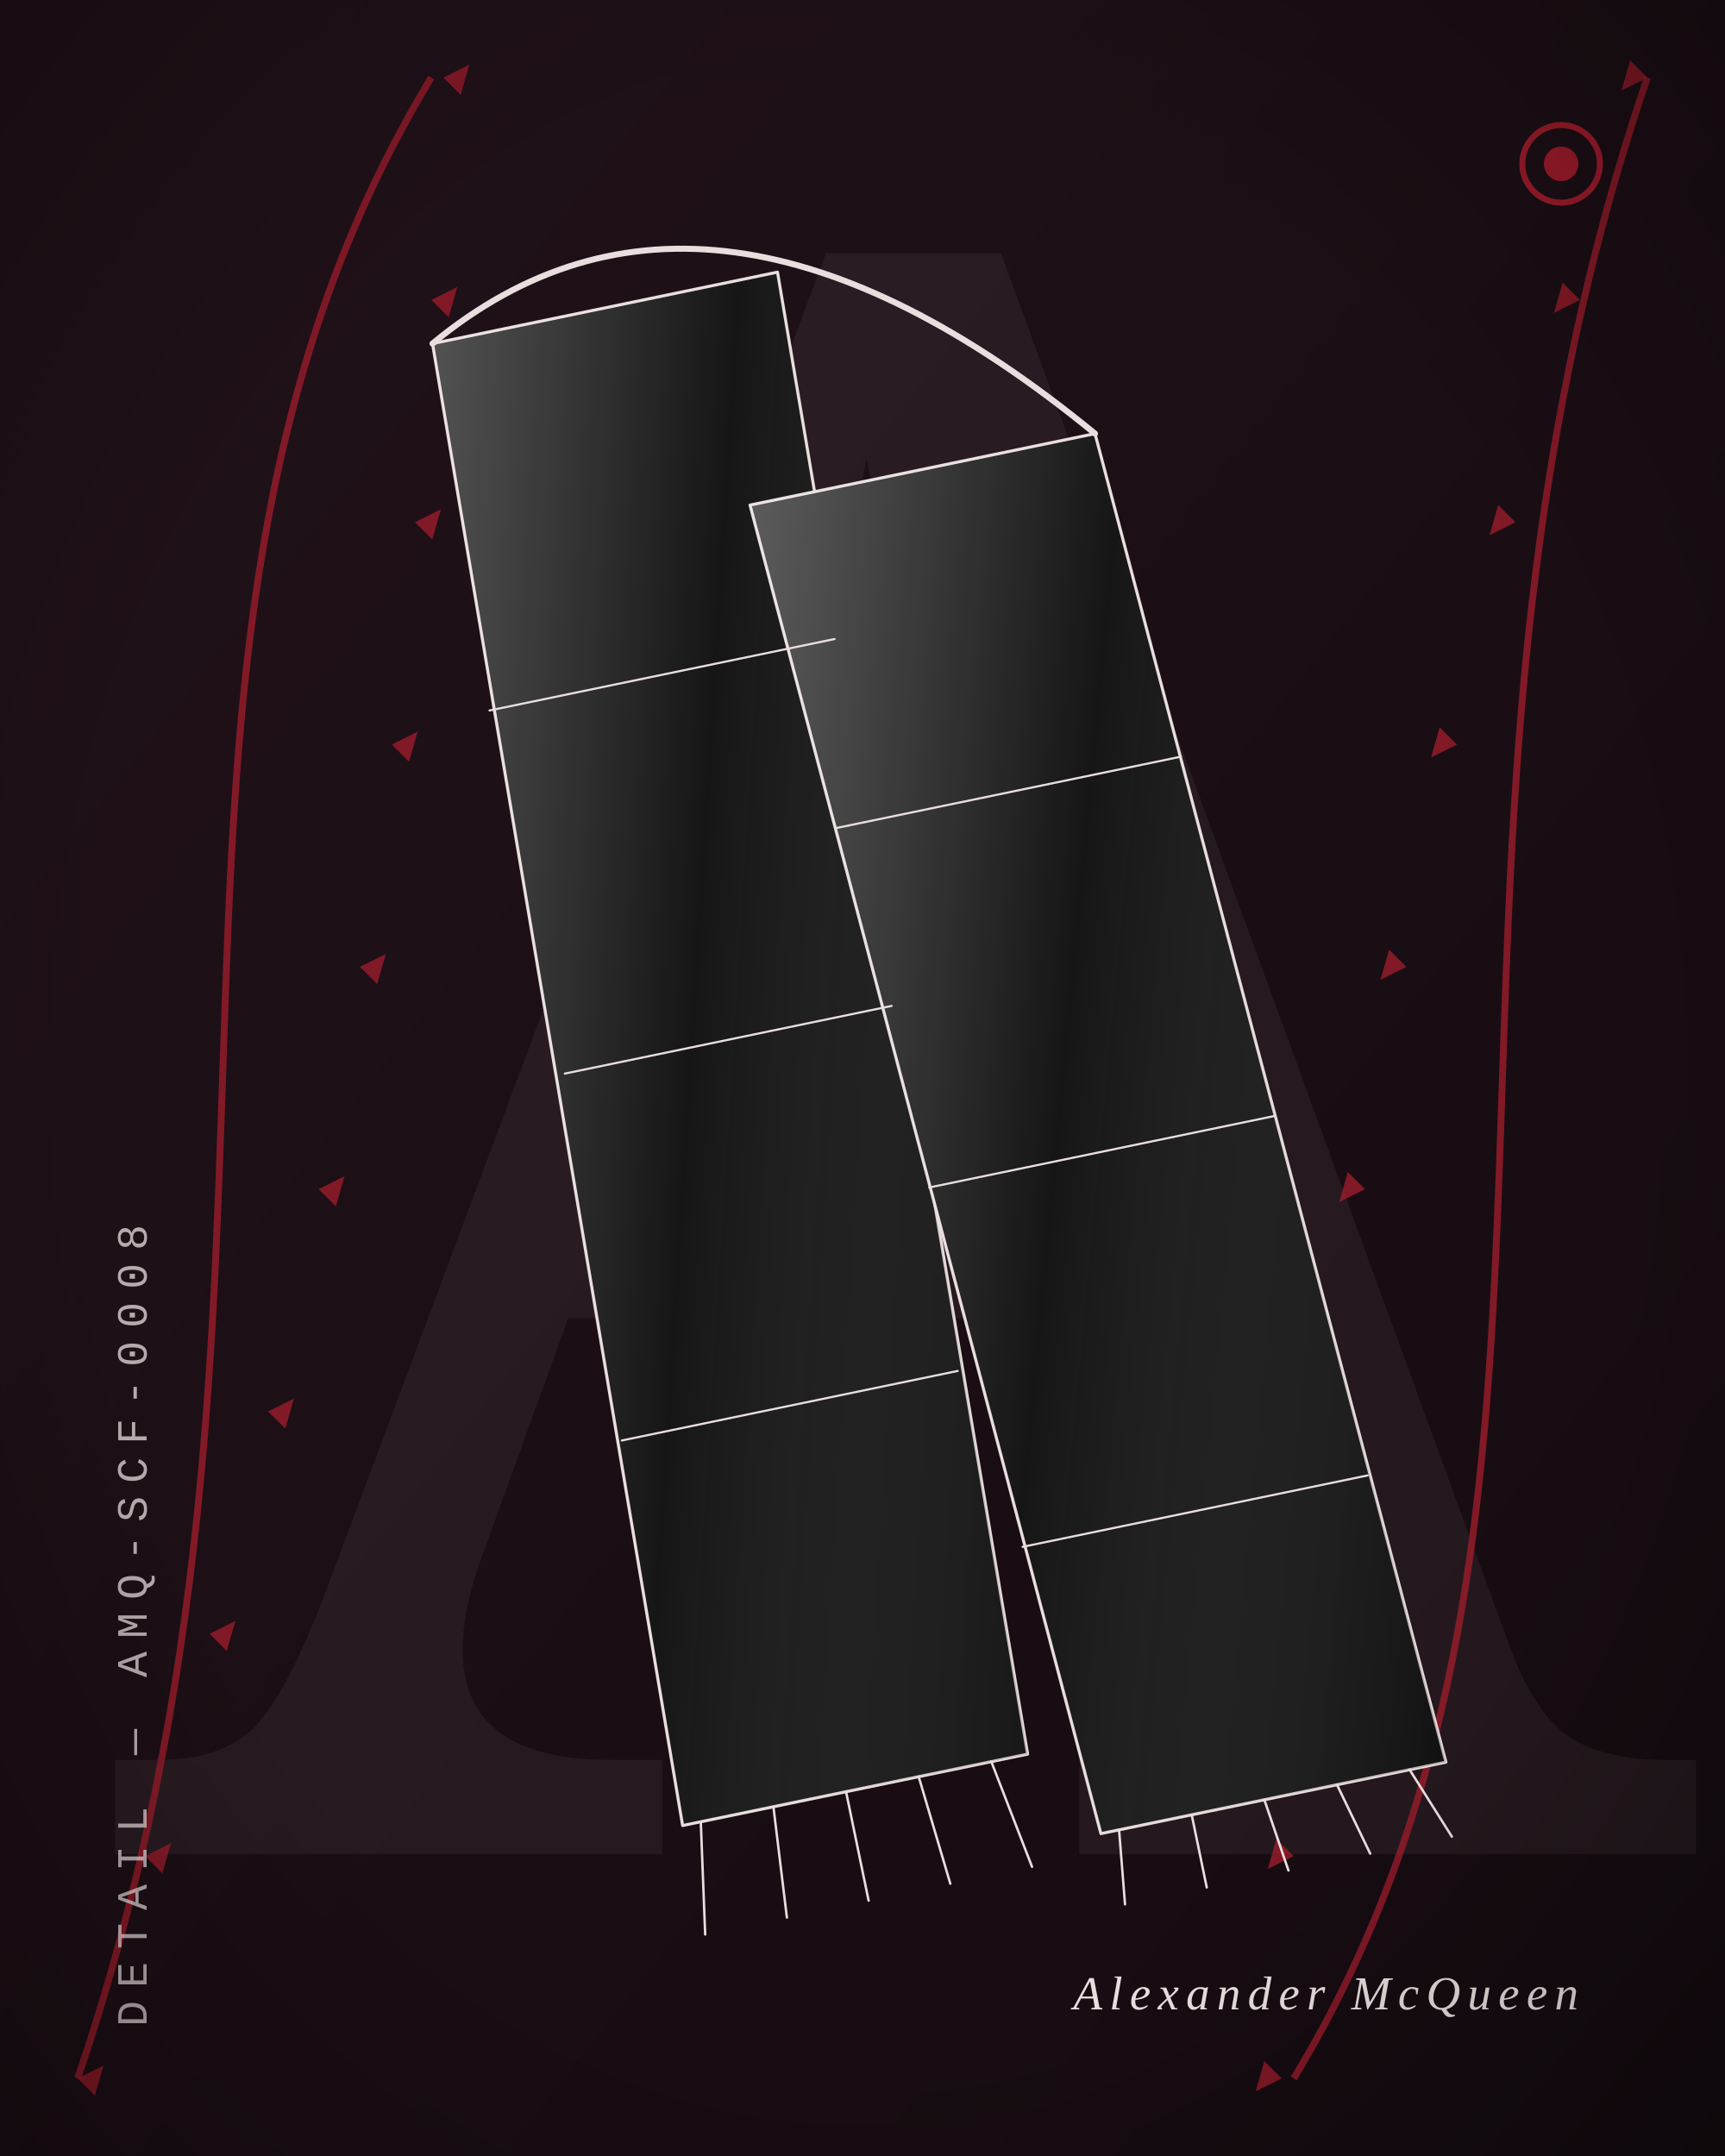
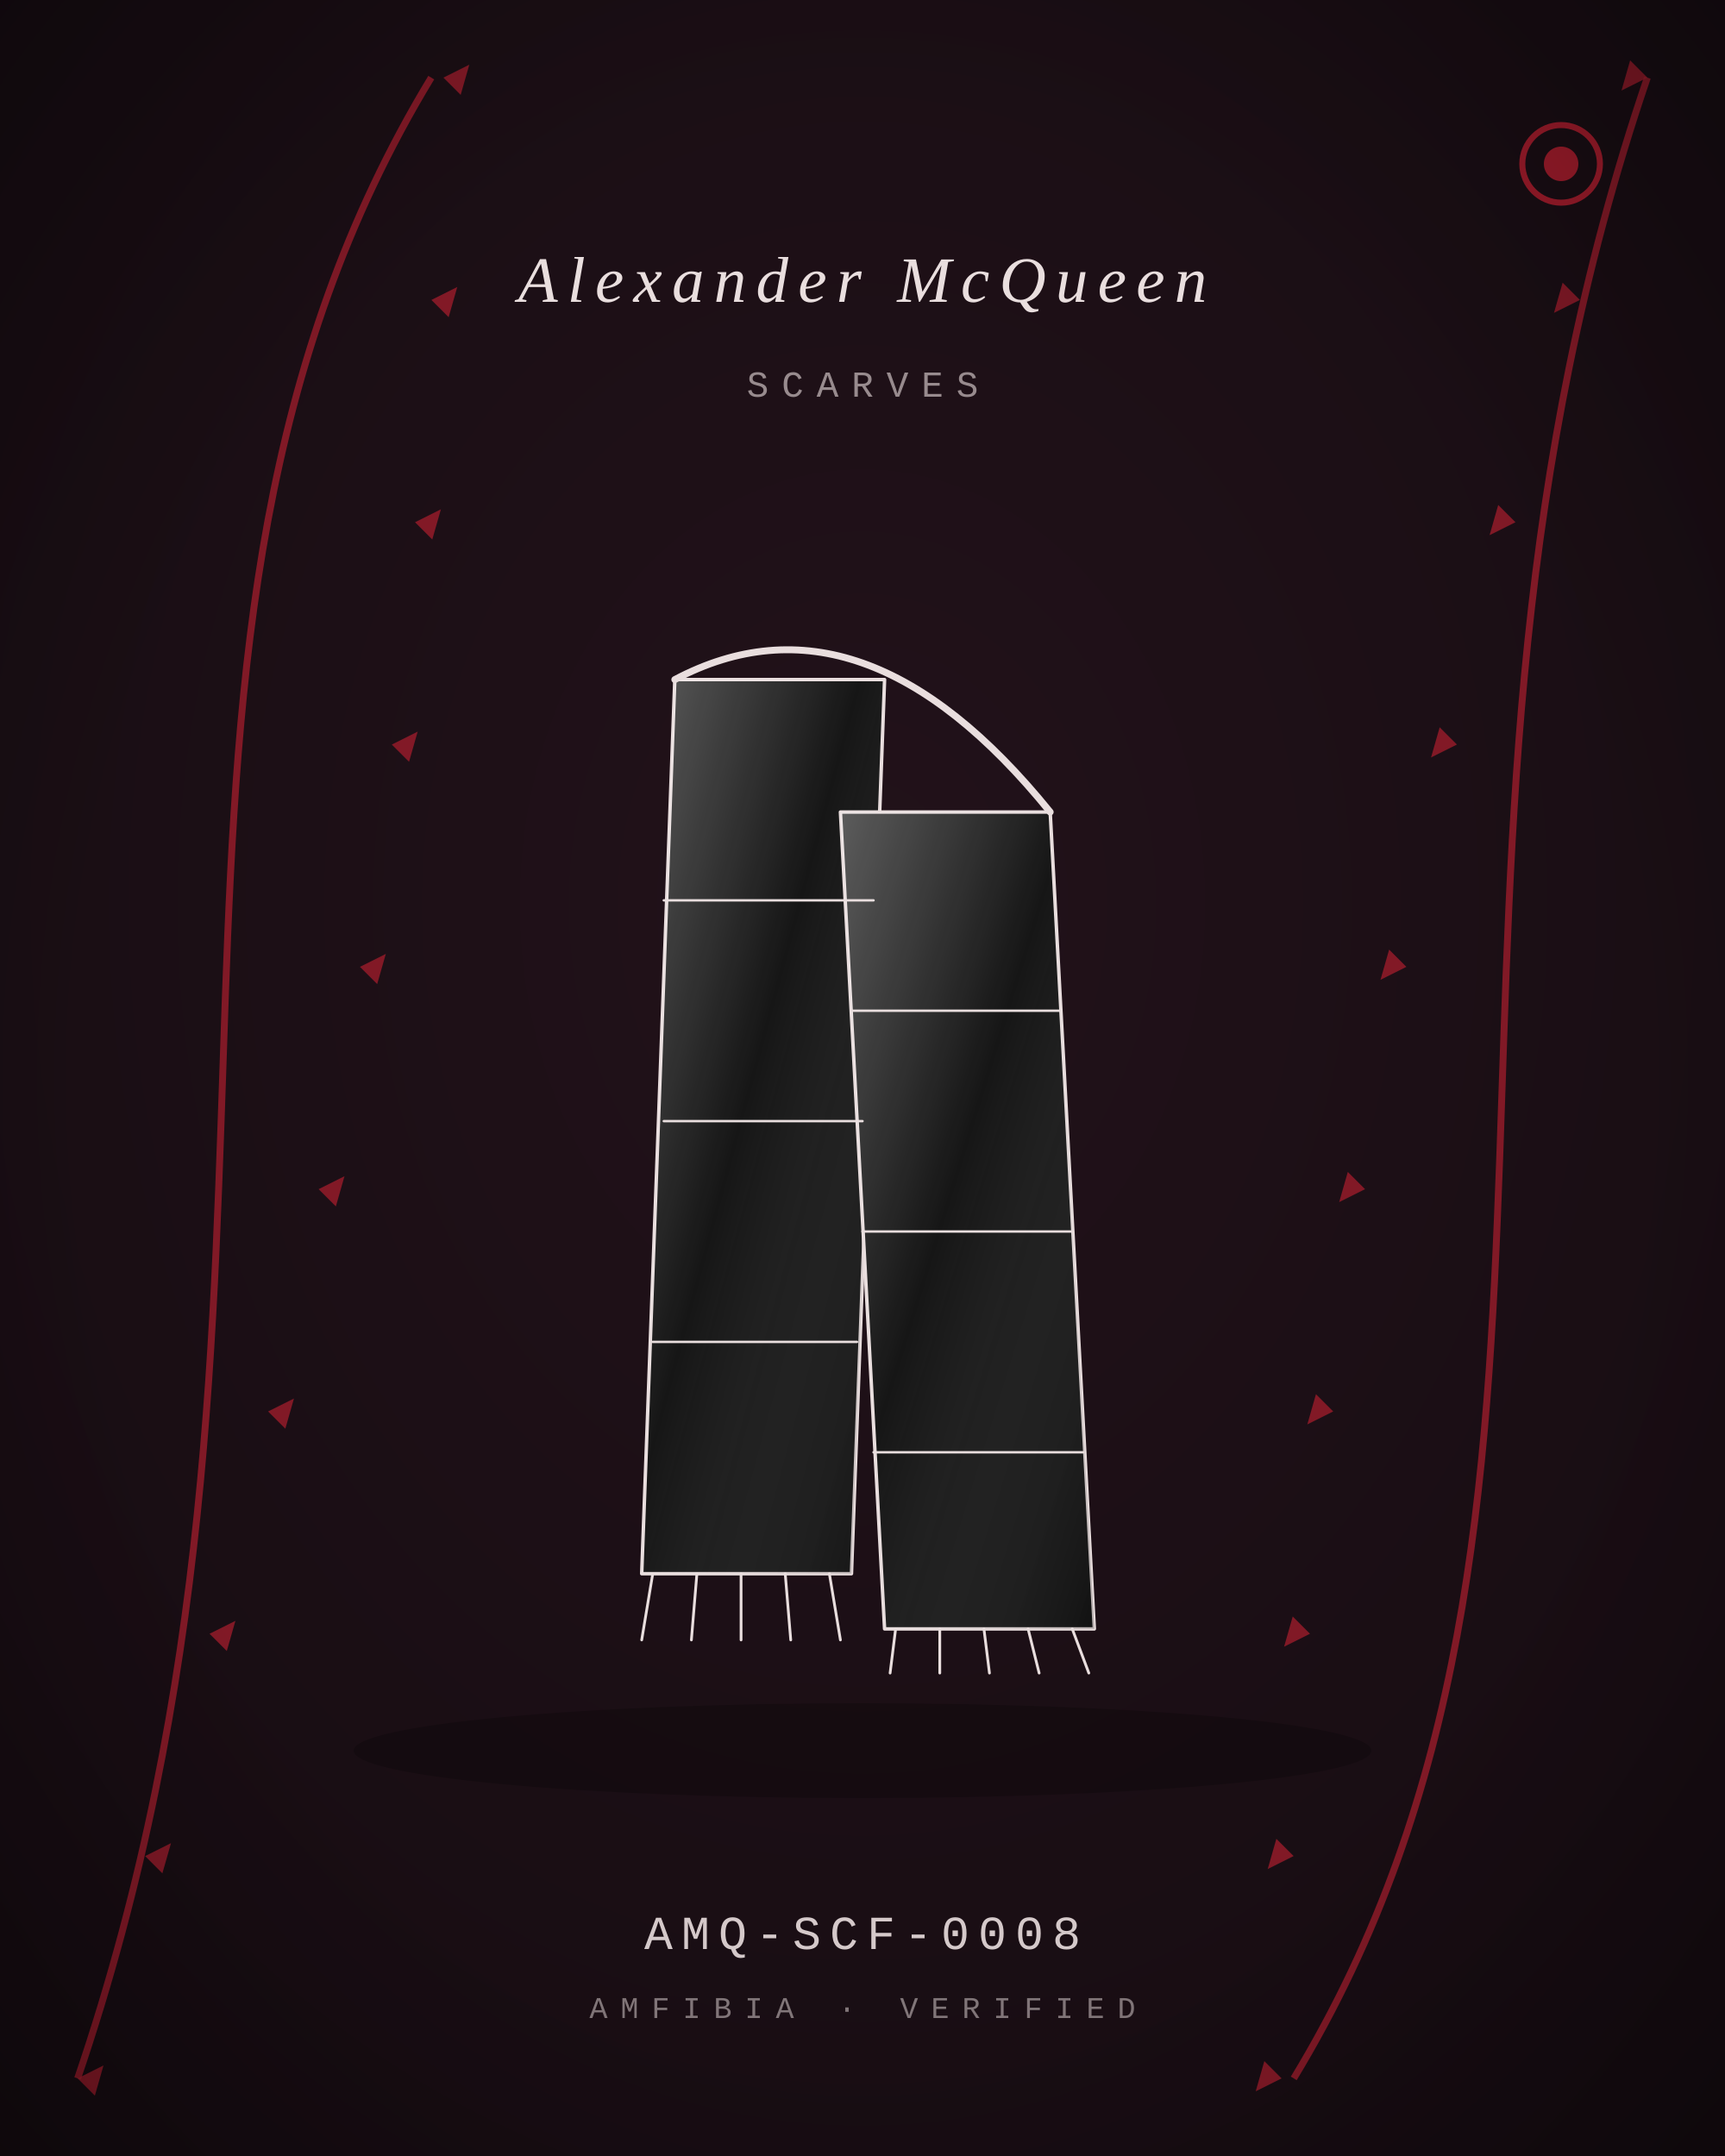
<svg xmlns="http://www.w3.org/2000/svg" viewBox="0 0 400 500" width="800" height="1000">
  <defs>
    <radialGradient id="bg" cx="50%" cy="42%" r="80%">
      <stop offset="0" stop-color="#22121A" />
      <stop offset="1" stop-color="#140B10" />
    </radialGradient>
    <linearGradient id="bgd" x1="0" y1="0" x2="1" y2="1">
      <stop offset="0" stop-color="#22121A" />
      <stop offset="1" stop-color="#140B10" />
    </linearGradient>
    <linearGradient id="sheen" x1="0" y1="0" x2="1" y2="1">
      <stop offset="0" stop-color="#fff" stop-opacity=".30" />
      <stop offset=".45" stop-color="#fff" stop-opacity="0" />
      <stop offset="1" stop-color="#000" stop-opacity=".22" />
    </linearGradient>
    <linearGradient id="multi" x1="0" y1="0" x2="1" y2="1">
      <stop offset="0" stop-color="#B3122E" />
      <stop offset=".35" stop-color="#C9A227" />
      <stop offset=".7" stop-color="#2F5D46" />
      <stop offset="1" stop-color="#3557A0" />
    </linearGradient>
    <radialGradient id="vig" cx="50%" cy="50%" r="75%">
      <stop offset=".6" stop-color="#000" stop-opacity="0" />
      <stop offset="1" stop-color="#000" stop-opacity=".35" />
    </radialGradient>
  </defs>
-   <rect width="400" height="500" fill="url(#bgd)" />
-   <text x="210" y="430" text-anchor="middle" font-family="Georgia, serif" font-size="520" fill="#E9DEDE" opacity="0.06">A</text>
+   <rect width="400" height="500" fill="url(#bg)" />
  <path d="M18 482 C 80 300, 20 150, 100 18 M382 18 C 320 200, 380 350, 300 482" fill="none" stroke="#9B1B2A" stroke-width="1.6" opacity="0.8" />
  <path d="M18 482 l6 -3 l-2 7 Z" fill="#9B1B2A" opacity="0.8" />
  <path d="M382 18 l-6 3 l2 -7 Z" fill="#9B1B2A" opacity="0.8" />
  <path d="M33.655 430.444 l6 -3 l-2 7 Z" fill="#9B1B2A" opacity="0.8" />
  <path d="M366.345 69.556 l-6 3 l2 -7 Z" fill="#9B1B2A" opacity="0.8" />
  <path d="M48.59 378.889 l6 -3 l-2 7 Z" fill="#9B1B2A" opacity="0.8" />
  <path d="M351.41 121.111 l-6 3 l2 -7 Z" fill="#9B1B2A" opacity="0.8" />
  <path d="M62.163 327.333 l6 -3 l-2 7 Z" fill="#9B1B2A" opacity="0.8" />
  <path d="M337.837 172.667 l-6 3 l2 -7 Z" fill="#9B1B2A" opacity="0.8" />
  <path d="M73.883 275.778 l6 -3 l-2 7 Z" fill="#9B1B2A" opacity="0.8" />
  <path d="M326.117 224.222 l-6 3 l2 -7 Z" fill="#9B1B2A" opacity="0.8" />
  <path d="M83.464 224.222 l6 -3 l-2 7 Z" fill="#9B1B2A" opacity="0.8" />
  <path d="M316.536 275.778 l-6 3 l2 -7 Z" fill="#9B1B2A" opacity="0.8" />
  <path d="M90.853 172.667 l6 -3 l-2 7 Z" fill="#9B1B2A" opacity="0.8" />
  <path d="M309.147 327.333 l-6 3 l2 -7 Z" fill="#9B1B2A" opacity="0.8" />
  <path d="M96.239 121.111 l6 -3 l-2 7 Z" fill="#9B1B2A" opacity="0.8" />
  <path d="M303.761 378.889 l-6 3 l2 -7 Z" fill="#9B1B2A" opacity="0.8" />
  <path d="M100.034 69.556 l6 -3 l-2 7 Z" fill="#9B1B2A" opacity="0.8" />
  <path d="M299.966 430.444 l-6 3 l2 -7 Z" fill="#9B1B2A" opacity="0.8" />
  <path d="M102.822 18 l6 -3 l-2 7 Z" fill="#9B1B2A" opacity="0.8" />
  <path d="M297.178 482 l-6 3 l2 -7 Z" fill="#9B1B2A" opacity="0.8" />
  <circle cx="362" cy="38" r="9" fill="none" stroke="#9B1B2A" stroke-width="1.4" />
  <circle cx="362" cy="38" r="4" fill="#9B1B2A" />
-   <g transform="rotate(-11.7 200 250) translate(-5 20) scale(2.15)">
-     <path d="M66 20 L104 20 L98 182 L60 182 Z" fill="#161616" stroke="#E9DEDE" stroke-width="1.4" stroke-linejoin="round" stroke-linecap="round" vector-effect="non-scaling-stroke" />
+   <ellipse cx="200" cy="406" rx="118" ry="11" fill="#000" opacity="0.22" />
+   <g transform="translate(72 132) scale(1.28)">
+     <path d="M66 20 L104 20 L98 182 L60 182 Z" fill="#161616" stroke="#E9DEDE" stroke-width="1.6" stroke-linejoin="round" stroke-linecap="round" vector-effect="non-scaling-stroke" />
    <path d="M66 20 L104 20 L98 182 L60 182 Z" fill="url(#sheen)" stroke="none" />
-     <path d="M96 44 L134 44 L142 192 L104 192 Z" fill="#161616" stroke="#E9DEDE" stroke-width="1.4" stroke-linejoin="round" stroke-linecap="round" vector-effect="non-scaling-stroke" />
+     <path d="M96 44 L134 44 L142 192 L104 192 Z" fill="#161616" stroke="#E9DEDE" stroke-width="1.6" stroke-linejoin="round" stroke-linecap="round" vector-effect="non-scaling-stroke" />
    <path d="M96 44 L134 44 L142 192 L104 192 Z" fill="url(#sheen)" stroke="none" />
-     <path d="M66 20 Q100 2 134 44" fill="none" stroke="#E9DEDE" stroke-width="2.8" stroke-linejoin="round" stroke-linecap="round" vector-effect="non-scaling-stroke" />
-     <path d="M64 60 L102 60 M64 100 L100 100 M62 140 L99 140 M98 80 L136 80 M100 120 L138 120 M102 160 L140 160" fill="none" stroke="#E9DEDE" stroke-width="0.98" stroke-linejoin="round" stroke-linecap="round" vector-effect="non-scaling-stroke" />
-     <path d="M62 182 L60 194 M70 182 L69 194 M78 182 L78 194 M86 182 L87 194 M94 182 L96 194 M106 192 L105 200 M114 192 L114 200 M122 192 L123 200 M130 192 L132 200 M138 192 L141 200" fill="none" stroke="#E9DEDE" stroke-width="1.12" stroke-linejoin="round" stroke-linecap="round" vector-effect="non-scaling-stroke" />
-   </g>
-   <g transform="translate(34 470) rotate(-90)">
-     <text x="0" y="0" text-anchor="start" font-family="'Courier New', Courier, monospace" font-size="10" letter-spacing="3" fill="#E9DEDE" opacity="0.75">DETAIL — AMQ-SCF-0008</text>
+     <path d="M66 20 Q100 2 134 44" fill="none" stroke="#E9DEDE" stroke-width="3.2" stroke-linejoin="round" stroke-linecap="round" vector-effect="non-scaling-stroke" />
+     <path d="M64 60 L102 60 M64 100 L100 100 M62 140 L99 140 M98 80 L136 80 M100 120 L138 120 M102 160 L140 160" fill="none" stroke="#E9DEDE" stroke-width="1.12" stroke-linejoin="round" stroke-linecap="round" vector-effect="non-scaling-stroke" />
+     <path d="M62 182 L60 194 M70 182 L69 194 M78 182 L78 194 M86 182 L87 194 M94 182 L96 194 M106 192 L105 200 M114 192 L114 200 M122 192 L123 200 M130 192 L132 200 M138 192 L141 200" fill="none" stroke="#E9DEDE" stroke-width="1.28" stroke-linejoin="round" stroke-linecap="round" vector-effect="non-scaling-stroke" />
  </g>
  <g>
-     <text x="366" y="466" text-anchor="end" font-size="11" fill="#E9DEDE" font-family="Georgia, 'Times New Roman', serif" font-weight="400" letter-spacing="1.65" font-style="italic">Alexander McQueen</text>
+     <text x="200" y="70" text-anchor="middle" font-size="15" fill="#E9DEDE" font-family="Georgia, 'Times New Roman', serif" font-weight="400" letter-spacing="2.25" font-style="italic">Alexander McQueen</text>
  </g>
+   <text x="200" y="92" text-anchor="middle" font-family="'Courier New', Courier, monospace" font-size="8.5" letter-spacing="3" fill="#E9DEDE" opacity="0.6">SCARVES</text>
+   <text x="200" y="452" text-anchor="middle" font-family="'Courier New', Courier, monospace" font-size="11" letter-spacing="2" fill="#E9DEDE" opacity="0.9">AMQ-SCF-0008</text>
+   <text x="200" y="468" text-anchor="middle" font-family="'Courier New', Courier, monospace" font-size="7" letter-spacing="3" fill="#E9DEDE" opacity="0.5">AMFIBIA · VERIFIED</text>
  <rect width="400" height="500" fill="url(#vig)" />
</svg>
